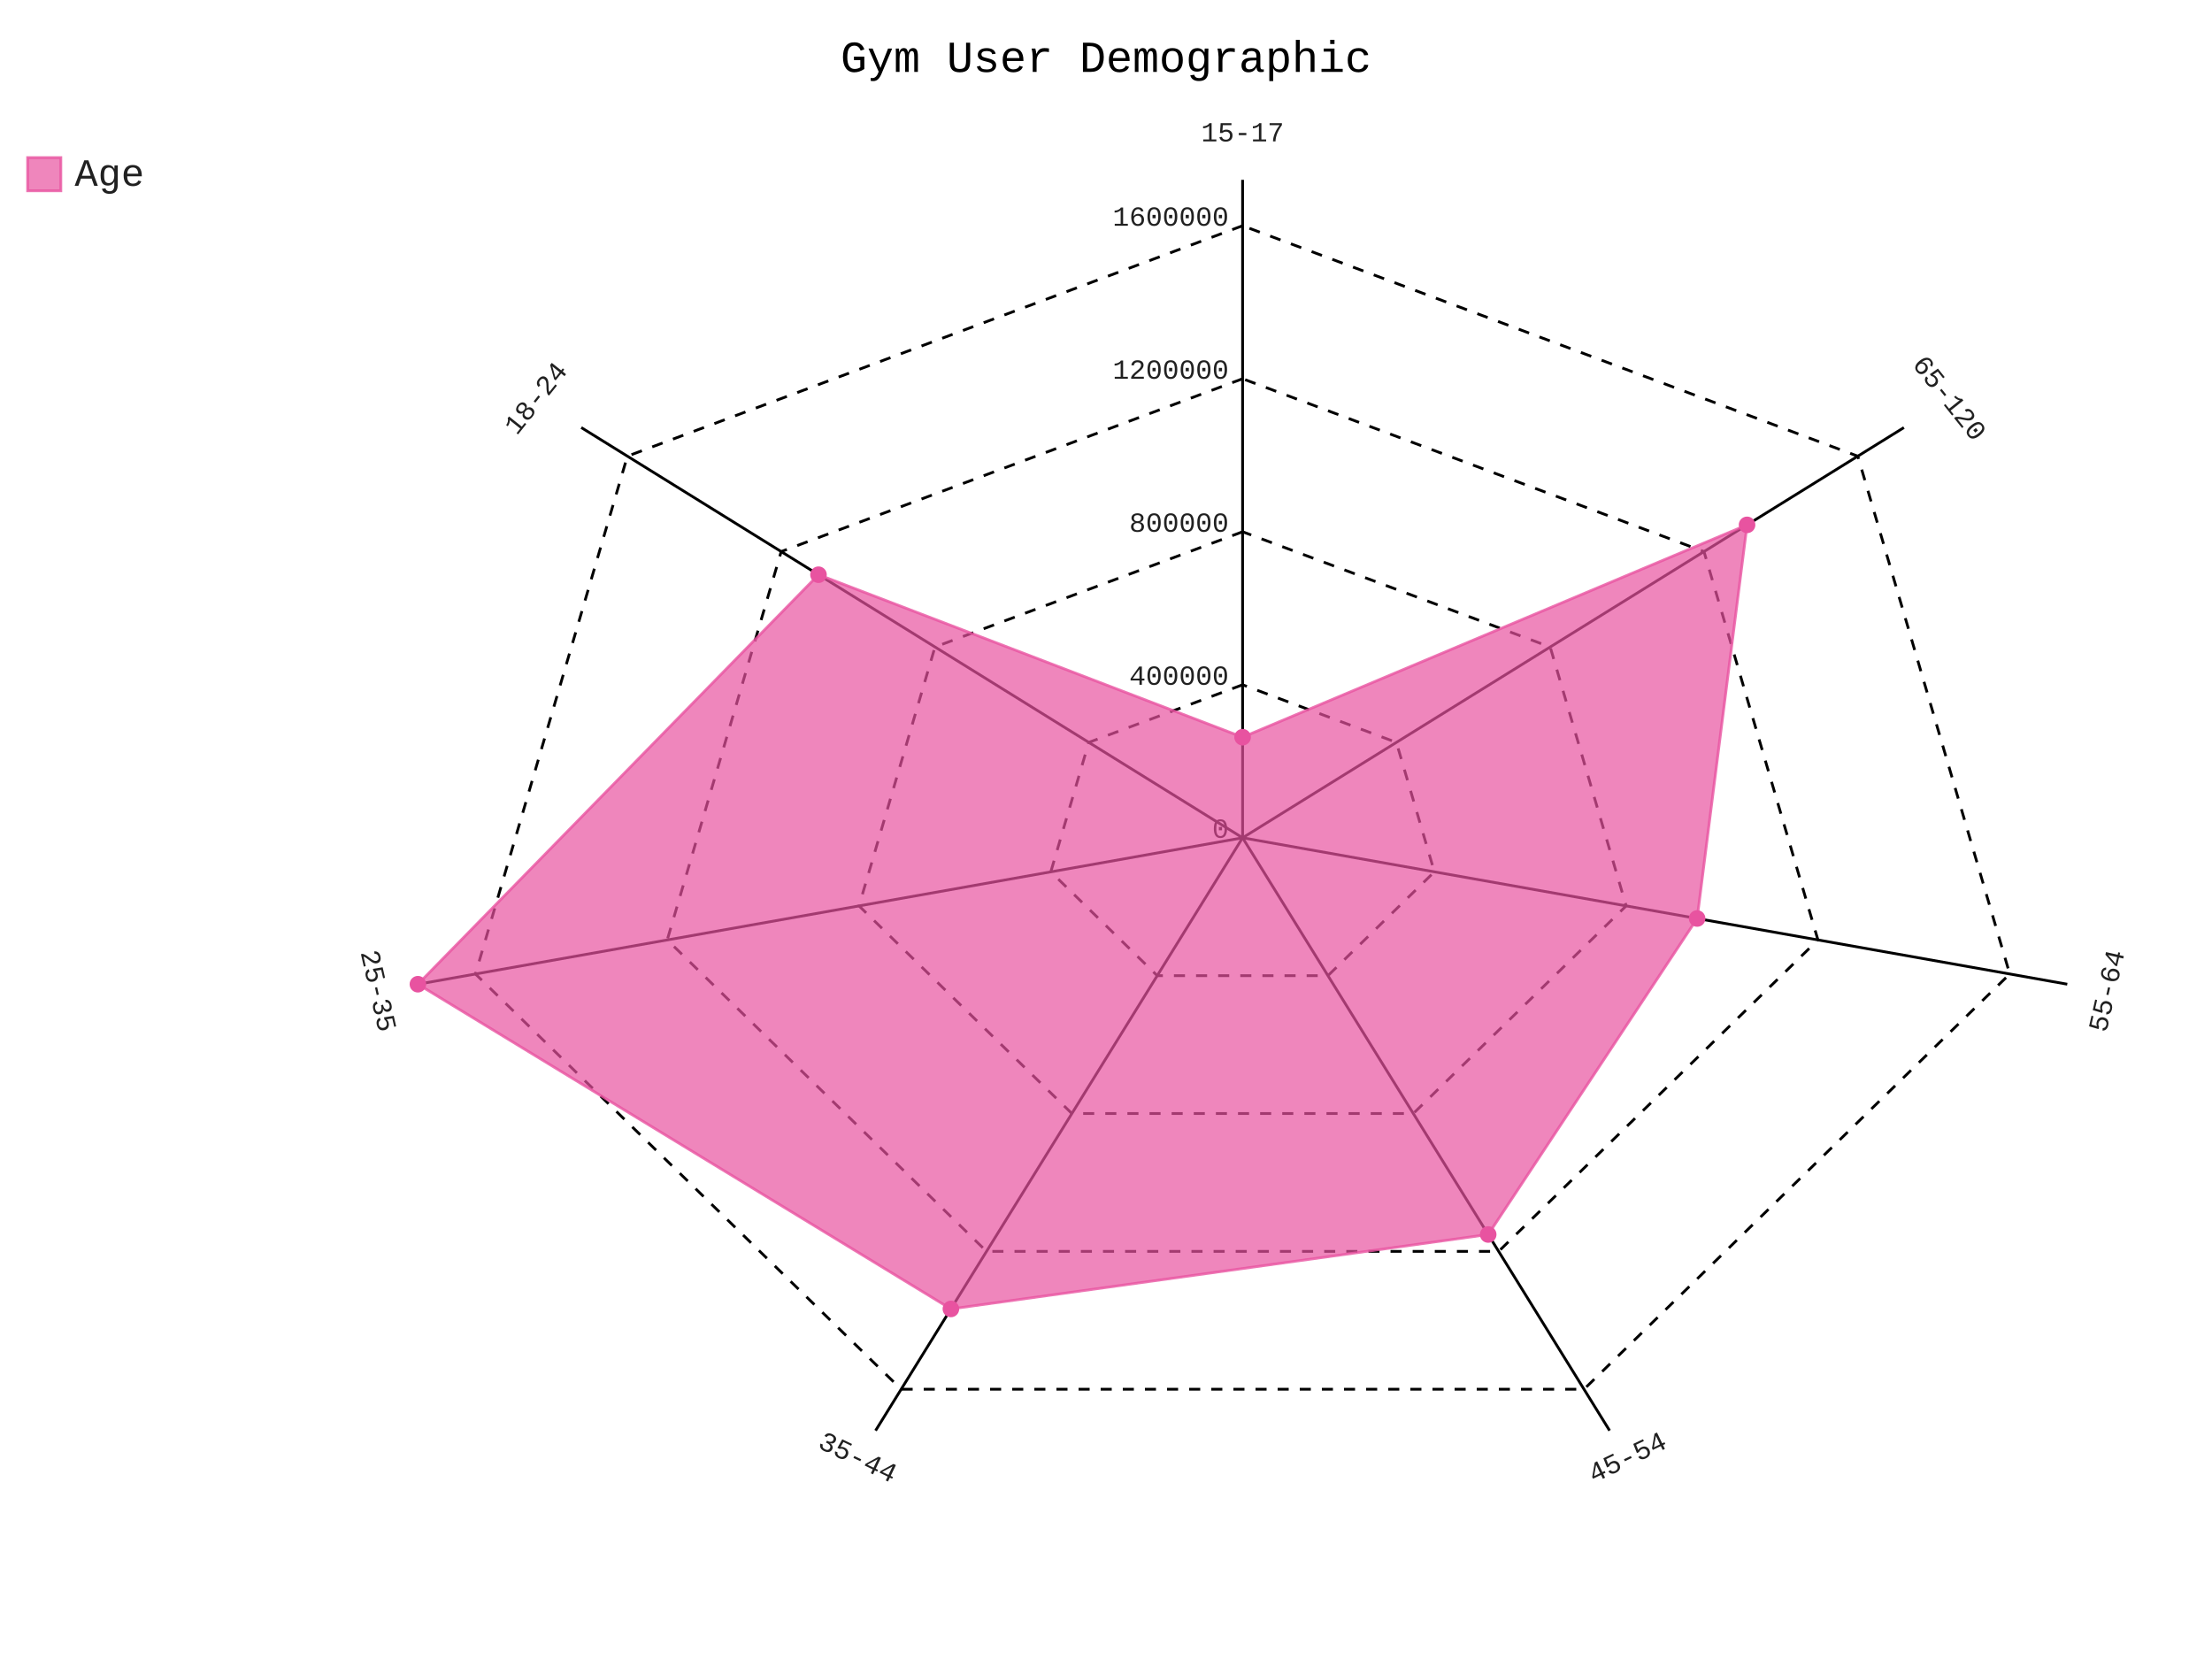
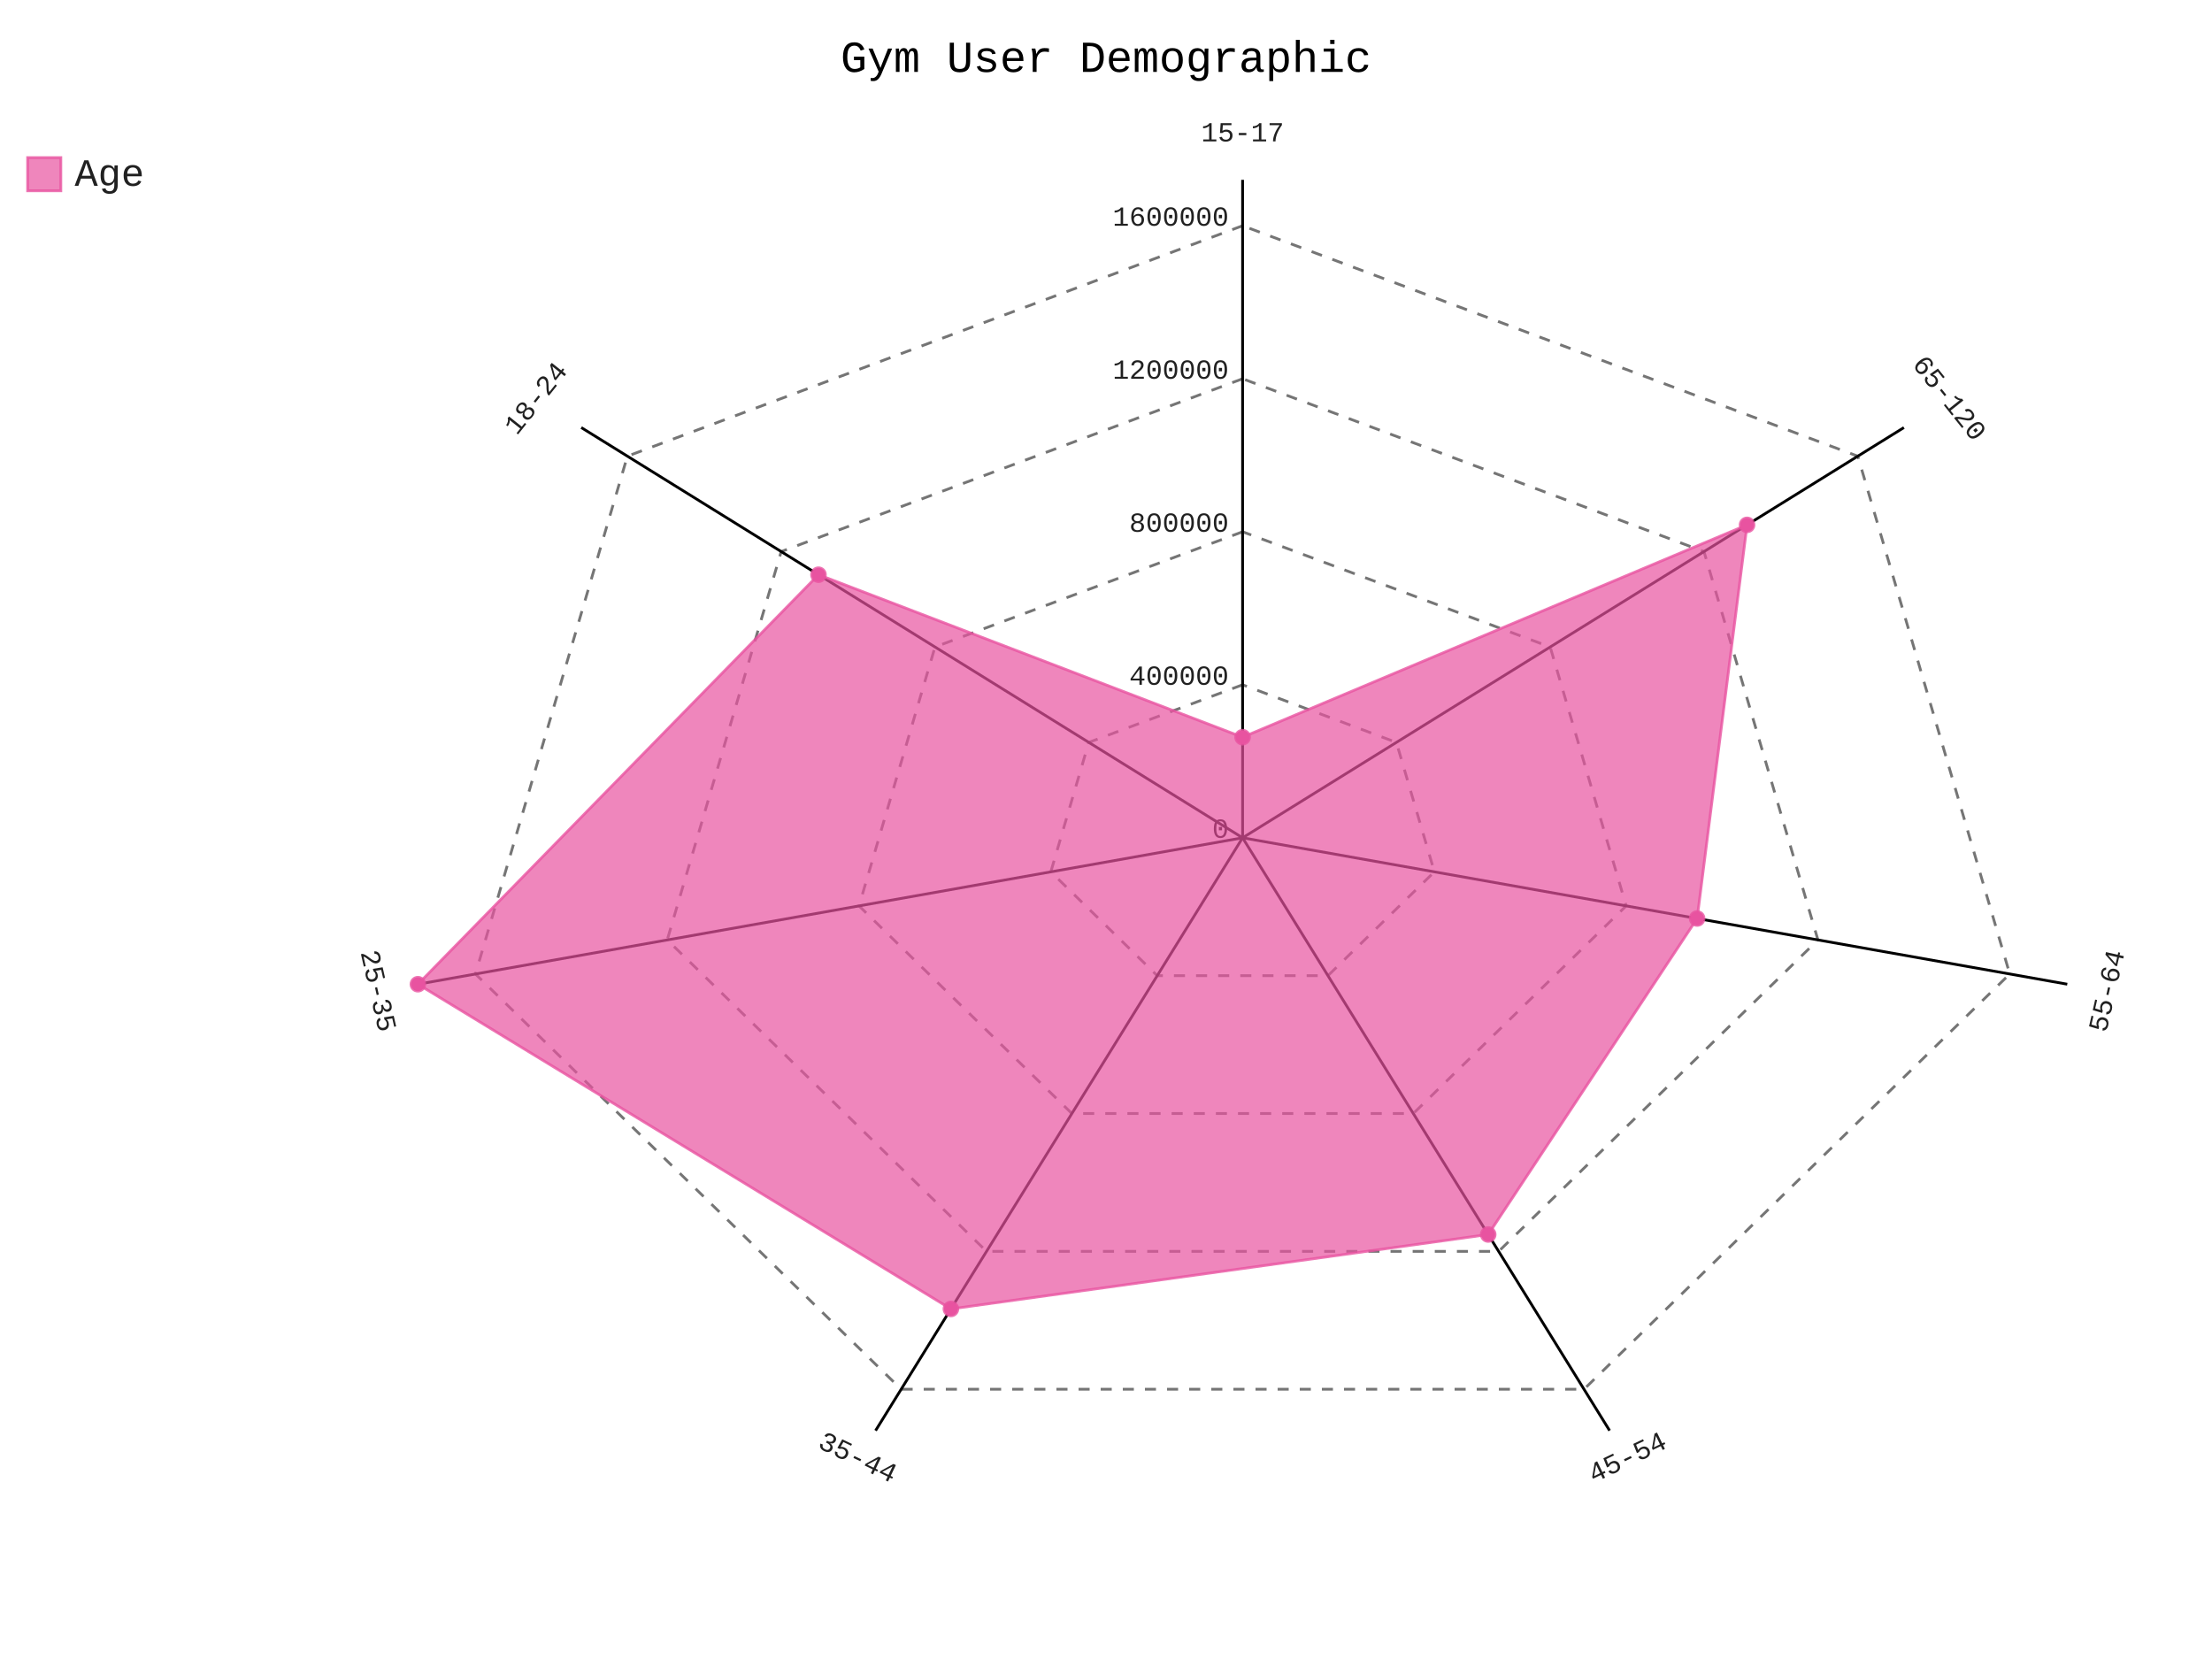
- <svg xmlns="http://www.w3.org/2000/svg" id="chart-ae7a9ced-fa67-4df3-89bf-94fbc7f79a2a" class="pygal-chart" viewBox="0 0 800 600">
+ <svg xmlns="http://www.w3.org/2000/svg" id="chart-f02252c4-5fef-450c-80b9-d054b3f58e10" class="pygal-chart" viewBox="0 0 800 600">
  <defs>
-     <style type="text/css">#chart-ae7a9ced-fa67-4df3-89bf-94fbc7f79a2a{-webkit-user-select:none;-webkit-font-smoothing:antialiased;font-family:Consolas,"Liberation Mono",Menlo,Courier,monospace}#chart-ae7a9ced-fa67-4df3-89bf-94fbc7f79a2a .title{font-family:Consolas,"Liberation Mono",Menlo,Courier,monospace;font-size:16px}#chart-ae7a9ced-fa67-4df3-89bf-94fbc7f79a2a .legends .legend text{font-family:Consolas,"Liberation Mono",Menlo,Courier,monospace;font-size:14px}#chart-ae7a9ced-fa67-4df3-89bf-94fbc7f79a2a .axis text{font-family:Consolas,"Liberation Mono",Menlo,Courier,monospace;font-size:10px}#chart-ae7a9ced-fa67-4df3-89bf-94fbc7f79a2a .axis text.major{font-family:Consolas,"Liberation Mono",Menlo,Courier,monospace;font-size:10px}#chart-ae7a9ced-fa67-4df3-89bf-94fbc7f79a2a .text-overlay text.value{font-family:Consolas,"Liberation Mono",Menlo,Courier,monospace;font-size:16px}#chart-ae7a9ced-fa67-4df3-89bf-94fbc7f79a2a .text-overlay text.label{font-family:Consolas,"Liberation Mono",Menlo,Courier,monospace;font-size:10px}#chart-ae7a9ced-fa67-4df3-89bf-94fbc7f79a2a .tooltip{font-family:Consolas,"Liberation Mono",Menlo,Courier,monospace;font-size:14px}#chart-ae7a9ced-fa67-4df3-89bf-94fbc7f79a2a text.no_data{font-family:Consolas,"Liberation Mono",Menlo,Courier,monospace;font-size:64px}
- #chart-ae7a9ced-fa67-4df3-89bf-94fbc7f79a2a{background-color:transparent}#chart-ae7a9ced-fa67-4df3-89bf-94fbc7f79a2a path,#chart-ae7a9ced-fa67-4df3-89bf-94fbc7f79a2a line,#chart-ae7a9ced-fa67-4df3-89bf-94fbc7f79a2a rect,#chart-ae7a9ced-fa67-4df3-89bf-94fbc7f79a2a circle{-webkit-transition:150ms;-moz-transition:150ms;transition:150ms}#chart-ae7a9ced-fa67-4df3-89bf-94fbc7f79a2a .graph &gt; .background{fill:transparent}#chart-ae7a9ced-fa67-4df3-89bf-94fbc7f79a2a .plot &gt; .background{fill:rgba(255,255,255,1)}#chart-ae7a9ced-fa67-4df3-89bf-94fbc7f79a2a .graph{fill:rgba(0,0,0,.87)}#chart-ae7a9ced-fa67-4df3-89bf-94fbc7f79a2a text.no_data{fill:rgba(0,0,0,1)}#chart-ae7a9ced-fa67-4df3-89bf-94fbc7f79a2a .title{fill:rgba(0,0,0,1)}#chart-ae7a9ced-fa67-4df3-89bf-94fbc7f79a2a .legends .legend text{fill:rgba(0,0,0,.87)}#chart-ae7a9ced-fa67-4df3-89bf-94fbc7f79a2a .legends .legend:hover text{fill:rgba(0,0,0,1)}#chart-ae7a9ced-fa67-4df3-89bf-94fbc7f79a2a .axis .line{stroke:rgba(0,0,0,1)}#chart-ae7a9ced-fa67-4df3-89bf-94fbc7f79a2a .axis .guide.line{stroke:rgba(0,0,0,.54)}#chart-ae7a9ced-fa67-4df3-89bf-94fbc7f79a2a .axis .major.line{stroke:rgba(0,0,0,.87)}#chart-ae7a9ced-fa67-4df3-89bf-94fbc7f79a2a .axis text.major{fill:rgba(0,0,0,1)}#chart-ae7a9ced-fa67-4df3-89bf-94fbc7f79a2a .axis.y .guides:hover .guide.line,#chart-ae7a9ced-fa67-4df3-89bf-94fbc7f79a2a .line-graph .axis.x .guides:hover .guide.line,#chart-ae7a9ced-fa67-4df3-89bf-94fbc7f79a2a .stackedline-graph .axis.x .guides:hover .guide.line,#chart-ae7a9ced-fa67-4df3-89bf-94fbc7f79a2a .xy-graph .axis.x .guides:hover .guide.line{stroke:rgba(0,0,0,1)}#chart-ae7a9ced-fa67-4df3-89bf-94fbc7f79a2a .axis .guides:hover text{fill:rgba(0,0,0,1)}#chart-ae7a9ced-fa67-4df3-89bf-94fbc7f79a2a .reactive{fill-opacity:.7;stroke-opacity:.8;stroke-width:1}#chart-ae7a9ced-fa67-4df3-89bf-94fbc7f79a2a .ci{stroke:rgba(0,0,0,.87)}#chart-ae7a9ced-fa67-4df3-89bf-94fbc7f79a2a .reactive.active,#chart-ae7a9ced-fa67-4df3-89bf-94fbc7f79a2a .active .reactive{fill-opacity:.8;stroke-opacity:.9;stroke-width:4}#chart-ae7a9ced-fa67-4df3-89bf-94fbc7f79a2a .ci .reactive.active{stroke-width:1.5}#chart-ae7a9ced-fa67-4df3-89bf-94fbc7f79a2a .series text{fill:rgba(0,0,0,1)}#chart-ae7a9ced-fa67-4df3-89bf-94fbc7f79a2a .tooltip rect{fill:rgba(255,255,255,1);stroke:rgba(0,0,0,1);-webkit-transition:opacity 150ms;-moz-transition:opacity 150ms;transition:opacity 150ms}#chart-ae7a9ced-fa67-4df3-89bf-94fbc7f79a2a .tooltip .label{fill:rgba(0,0,0,.87)}#chart-ae7a9ced-fa67-4df3-89bf-94fbc7f79a2a .tooltip .label{fill:rgba(0,0,0,.87)}#chart-ae7a9ced-fa67-4df3-89bf-94fbc7f79a2a .tooltip .legend{font-size:.8em;fill:rgba(0,0,0,.54)}#chart-ae7a9ced-fa67-4df3-89bf-94fbc7f79a2a .tooltip .x_label{font-size:.6em;fill:rgba(0,0,0,1)}#chart-ae7a9ced-fa67-4df3-89bf-94fbc7f79a2a .tooltip .xlink{font-size:.5em;text-decoration:underline}#chart-ae7a9ced-fa67-4df3-89bf-94fbc7f79a2a .tooltip .value{font-size:1.5em}#chart-ae7a9ced-fa67-4df3-89bf-94fbc7f79a2a .bound{font-size:.5em}#chart-ae7a9ced-fa67-4df3-89bf-94fbc7f79a2a .max-value{font-size:.75em;fill:rgba(0,0,0,.54)}#chart-ae7a9ced-fa67-4df3-89bf-94fbc7f79a2a .map-element{fill:rgba(255,255,255,1);stroke:rgba(0,0,0,.54) !important}#chart-ae7a9ced-fa67-4df3-89bf-94fbc7f79a2a .map-element .reactive{fill-opacity:inherit;stroke-opacity:inherit}#chart-ae7a9ced-fa67-4df3-89bf-94fbc7f79a2a .color-0,#chart-ae7a9ced-fa67-4df3-89bf-94fbc7f79a2a .color-0 a:visited{stroke:#E853A0;fill:#E853A0}#chart-ae7a9ced-fa67-4df3-89bf-94fbc7f79a2a .text-overlay .color-0 text{fill:black}
- #chart-ae7a9ced-fa67-4df3-89bf-94fbc7f79a2a text.no_data{text-anchor:middle}#chart-ae7a9ced-fa67-4df3-89bf-94fbc7f79a2a .guide.line{fill:none}#chart-ae7a9ced-fa67-4df3-89bf-94fbc7f79a2a .centered{text-anchor:middle}#chart-ae7a9ced-fa67-4df3-89bf-94fbc7f79a2a .title{text-anchor:middle}#chart-ae7a9ced-fa67-4df3-89bf-94fbc7f79a2a .legends .legend text{fill-opacity:1}#chart-ae7a9ced-fa67-4df3-89bf-94fbc7f79a2a .axis.x text{text-anchor:middle}#chart-ae7a9ced-fa67-4df3-89bf-94fbc7f79a2a .axis.x:not(.web) text[transform]{text-anchor:start}#chart-ae7a9ced-fa67-4df3-89bf-94fbc7f79a2a .axis.x:not(.web) text[transform].backwards{text-anchor:end}#chart-ae7a9ced-fa67-4df3-89bf-94fbc7f79a2a .axis.y text{text-anchor:end}#chart-ae7a9ced-fa67-4df3-89bf-94fbc7f79a2a .axis.y text[transform].backwards{text-anchor:start}#chart-ae7a9ced-fa67-4df3-89bf-94fbc7f79a2a .axis.y2 text{text-anchor:start}#chart-ae7a9ced-fa67-4df3-89bf-94fbc7f79a2a .axis.y2 text[transform].backwards{text-anchor:end}#chart-ae7a9ced-fa67-4df3-89bf-94fbc7f79a2a .axis .guide.line{stroke-dasharray:4,4;stroke:black}#chart-ae7a9ced-fa67-4df3-89bf-94fbc7f79a2a .axis .major.guide.line{stroke-dasharray:6,6;stroke:black}#chart-ae7a9ced-fa67-4df3-89bf-94fbc7f79a2a .horizontal .axis.y .guide.line,#chart-ae7a9ced-fa67-4df3-89bf-94fbc7f79a2a .horizontal .axis.y2 .guide.line,#chart-ae7a9ced-fa67-4df3-89bf-94fbc7f79a2a .vertical .axis.x .guide.line{opacity:0}#chart-ae7a9ced-fa67-4df3-89bf-94fbc7f79a2a .horizontal .axis.always_show .guide.line,#chart-ae7a9ced-fa67-4df3-89bf-94fbc7f79a2a .vertical .axis.always_show .guide.line{opacity:1 !important}#chart-ae7a9ced-fa67-4df3-89bf-94fbc7f79a2a .axis.y .guides:hover .guide.line,#chart-ae7a9ced-fa67-4df3-89bf-94fbc7f79a2a .axis.y2 .guides:hover .guide.line,#chart-ae7a9ced-fa67-4df3-89bf-94fbc7f79a2a .axis.x .guides:hover .guide.line{opacity:1}#chart-ae7a9ced-fa67-4df3-89bf-94fbc7f79a2a .axis .guides:hover text{opacity:1}#chart-ae7a9ced-fa67-4df3-89bf-94fbc7f79a2a .nofill{fill:none}#chart-ae7a9ced-fa67-4df3-89bf-94fbc7f79a2a .subtle-fill{fill-opacity:.2}#chart-ae7a9ced-fa67-4df3-89bf-94fbc7f79a2a .dot{stroke-width:1px;fill-opacity:1;stroke-opacity:1}#chart-ae7a9ced-fa67-4df3-89bf-94fbc7f79a2a .dot.active{stroke-width:5px}#chart-ae7a9ced-fa67-4df3-89bf-94fbc7f79a2a .dot.negative{fill:transparent}#chart-ae7a9ced-fa67-4df3-89bf-94fbc7f79a2a text,#chart-ae7a9ced-fa67-4df3-89bf-94fbc7f79a2a tspan{stroke:none !important}#chart-ae7a9ced-fa67-4df3-89bf-94fbc7f79a2a .series text.active{opacity:1}#chart-ae7a9ced-fa67-4df3-89bf-94fbc7f79a2a .tooltip rect{fill-opacity:.95;stroke-width:.5}#chart-ae7a9ced-fa67-4df3-89bf-94fbc7f79a2a .tooltip text{fill-opacity:1}#chart-ae7a9ced-fa67-4df3-89bf-94fbc7f79a2a .showable{visibility:hidden}#chart-ae7a9ced-fa67-4df3-89bf-94fbc7f79a2a .showable.shown{visibility:visible}#chart-ae7a9ced-fa67-4df3-89bf-94fbc7f79a2a .gauge-background{fill:rgba(229,229,229,1);stroke:none}#chart-ae7a9ced-fa67-4df3-89bf-94fbc7f79a2a .bg-lines{stroke:transparent;stroke-width:2px}</style>
+     <style type="text/css">#chart-f02252c4-5fef-450c-80b9-d054b3f58e10{-webkit-user-select:none;-webkit-font-smoothing:antialiased;font-family:Consolas,"Liberation Mono",Menlo,Courier,monospace}#chart-f02252c4-5fef-450c-80b9-d054b3f58e10 .title{font-family:Consolas,"Liberation Mono",Menlo,Courier,monospace;font-size:16px}#chart-f02252c4-5fef-450c-80b9-d054b3f58e10 .legends .legend text{font-family:Consolas,"Liberation Mono",Menlo,Courier,monospace;font-size:14px}#chart-f02252c4-5fef-450c-80b9-d054b3f58e10 .axis text{font-family:Consolas,"Liberation Mono",Menlo,Courier,monospace;font-size:10px}#chart-f02252c4-5fef-450c-80b9-d054b3f58e10 .axis text.major{font-family:Consolas,"Liberation Mono",Menlo,Courier,monospace;font-size:10px}#chart-f02252c4-5fef-450c-80b9-d054b3f58e10 .text-overlay text.value{font-family:Consolas,"Liberation Mono",Menlo,Courier,monospace;font-size:16px}#chart-f02252c4-5fef-450c-80b9-d054b3f58e10 .text-overlay text.label{font-family:Consolas,"Liberation Mono",Menlo,Courier,monospace;font-size:10px}#chart-f02252c4-5fef-450c-80b9-d054b3f58e10 .tooltip{font-family:Consolas,"Liberation Mono",Menlo,Courier,monospace;font-size:14px}#chart-f02252c4-5fef-450c-80b9-d054b3f58e10 text.no_data{font-family:Consolas,"Liberation Mono",Menlo,Courier,monospace;font-size:64px}
+ #chart-f02252c4-5fef-450c-80b9-d054b3f58e10{background-color:transparent}#chart-f02252c4-5fef-450c-80b9-d054b3f58e10 path,#chart-f02252c4-5fef-450c-80b9-d054b3f58e10 line,#chart-f02252c4-5fef-450c-80b9-d054b3f58e10 rect,#chart-f02252c4-5fef-450c-80b9-d054b3f58e10 circle{-webkit-transition:150ms;-moz-transition:150ms;transition:150ms}#chart-f02252c4-5fef-450c-80b9-d054b3f58e10 .graph &gt; .background{fill:transparent}#chart-f02252c4-5fef-450c-80b9-d054b3f58e10 .plot &gt; .background{fill:rgba(255,255,255,1)}#chart-f02252c4-5fef-450c-80b9-d054b3f58e10 .graph{fill:rgba(0,0,0,.87)}#chart-f02252c4-5fef-450c-80b9-d054b3f58e10 text.no_data{fill:rgba(0,0,0,1)}#chart-f02252c4-5fef-450c-80b9-d054b3f58e10 .title{fill:rgba(0,0,0,1)}#chart-f02252c4-5fef-450c-80b9-d054b3f58e10 .legends .legend text{fill:rgba(0,0,0,.87)}#chart-f02252c4-5fef-450c-80b9-d054b3f58e10 .legends .legend:hover text{fill:rgba(0,0,0,1)}#chart-f02252c4-5fef-450c-80b9-d054b3f58e10 .axis .line{stroke:rgba(0,0,0,1)}#chart-f02252c4-5fef-450c-80b9-d054b3f58e10 .axis .guide.line{stroke:rgba(0,0,0,.54)}#chart-f02252c4-5fef-450c-80b9-d054b3f58e10 .axis .major.line{stroke:rgba(0,0,0,.87)}#chart-f02252c4-5fef-450c-80b9-d054b3f58e10 .axis text.major{fill:rgba(0,0,0,1)}#chart-f02252c4-5fef-450c-80b9-d054b3f58e10 .axis.y .guides:hover .guide.line,#chart-f02252c4-5fef-450c-80b9-d054b3f58e10 .line-graph .axis.x .guides:hover .guide.line,#chart-f02252c4-5fef-450c-80b9-d054b3f58e10 .stackedline-graph .axis.x .guides:hover .guide.line,#chart-f02252c4-5fef-450c-80b9-d054b3f58e10 .xy-graph .axis.x .guides:hover .guide.line{stroke:rgba(0,0,0,1)}#chart-f02252c4-5fef-450c-80b9-d054b3f58e10 .axis .guides:hover text{fill:rgba(0,0,0,1)}#chart-f02252c4-5fef-450c-80b9-d054b3f58e10 .reactive{fill-opacity:.7;stroke-opacity:.8}#chart-f02252c4-5fef-450c-80b9-d054b3f58e10 .ci{stroke:rgba(0,0,0,.87)}#chart-f02252c4-5fef-450c-80b9-d054b3f58e10 .reactive.active,#chart-f02252c4-5fef-450c-80b9-d054b3f58e10 .active .reactive{fill-opacity:.8;stroke-opacity:.9;stroke-width:4}#chart-f02252c4-5fef-450c-80b9-d054b3f58e10 .ci .reactive.active{stroke-width:1.5}#chart-f02252c4-5fef-450c-80b9-d054b3f58e10 .series text{fill:rgba(0,0,0,1)}#chart-f02252c4-5fef-450c-80b9-d054b3f58e10 .tooltip rect{fill:rgba(255,255,255,1);stroke:rgba(0,0,0,1);-webkit-transition:opacity 150ms;-moz-transition:opacity 150ms;transition:opacity 150ms}#chart-f02252c4-5fef-450c-80b9-d054b3f58e10 .tooltip .label{fill:rgba(0,0,0,.87)}#chart-f02252c4-5fef-450c-80b9-d054b3f58e10 .tooltip .label{fill:rgba(0,0,0,.87)}#chart-f02252c4-5fef-450c-80b9-d054b3f58e10 .tooltip .legend{font-size:.8em;fill:rgba(0,0,0,.54)}#chart-f02252c4-5fef-450c-80b9-d054b3f58e10 .tooltip .x_label{font-size:.6em;fill:rgba(0,0,0,1)}#chart-f02252c4-5fef-450c-80b9-d054b3f58e10 .tooltip .xlink{font-size:.5em;text-decoration:underline}#chart-f02252c4-5fef-450c-80b9-d054b3f58e10 .tooltip .value{font-size:1.5em}#chart-f02252c4-5fef-450c-80b9-d054b3f58e10 .bound{font-size:.5em}#chart-f02252c4-5fef-450c-80b9-d054b3f58e10 .max-value{font-size:.75em;fill:rgba(0,0,0,.54)}#chart-f02252c4-5fef-450c-80b9-d054b3f58e10 .map-element{fill:rgba(255,255,255,1);stroke:rgba(0,0,0,.54) !important}#chart-f02252c4-5fef-450c-80b9-d054b3f58e10 .map-element .reactive{fill-opacity:inherit;stroke-opacity:inherit}#chart-f02252c4-5fef-450c-80b9-d054b3f58e10 .color-0,#chart-f02252c4-5fef-450c-80b9-d054b3f58e10 .color-0 a:visited{stroke:#E853A0;fill:#E853A0}#chart-f02252c4-5fef-450c-80b9-d054b3f58e10 .text-overlay .color-0 text{fill:black}
+ #chart-f02252c4-5fef-450c-80b9-d054b3f58e10 text.no_data{text-anchor:middle}#chart-f02252c4-5fef-450c-80b9-d054b3f58e10 .guide.line{fill:none}#chart-f02252c4-5fef-450c-80b9-d054b3f58e10 .centered{text-anchor:middle}#chart-f02252c4-5fef-450c-80b9-d054b3f58e10 .title{text-anchor:middle}#chart-f02252c4-5fef-450c-80b9-d054b3f58e10 .legends .legend text{fill-opacity:1}#chart-f02252c4-5fef-450c-80b9-d054b3f58e10 .axis.x text{text-anchor:middle}#chart-f02252c4-5fef-450c-80b9-d054b3f58e10 .axis.x:not(.web) text[transform]{text-anchor:start}#chart-f02252c4-5fef-450c-80b9-d054b3f58e10 .axis.x:not(.web) text[transform].backwards{text-anchor:end}#chart-f02252c4-5fef-450c-80b9-d054b3f58e10 .axis.y text{text-anchor:end}#chart-f02252c4-5fef-450c-80b9-d054b3f58e10 .axis.y text[transform].backwards{text-anchor:start}#chart-f02252c4-5fef-450c-80b9-d054b3f58e10 .axis.y2 text{text-anchor:start}#chart-f02252c4-5fef-450c-80b9-d054b3f58e10 .axis.y2 text[transform].backwards{text-anchor:end}#chart-f02252c4-5fef-450c-80b9-d054b3f58e10 .axis .guide.line{stroke-dasharray:4,4}#chart-f02252c4-5fef-450c-80b9-d054b3f58e10 .axis .major.guide.line{stroke-dasharray:6,6}#chart-f02252c4-5fef-450c-80b9-d054b3f58e10 .horizontal .axis.y .guide.line,#chart-f02252c4-5fef-450c-80b9-d054b3f58e10 .horizontal .axis.y2 .guide.line,#chart-f02252c4-5fef-450c-80b9-d054b3f58e10 .vertical .axis.x .guide.line{opacity:0}#chart-f02252c4-5fef-450c-80b9-d054b3f58e10 .horizontal .axis.always_show .guide.line,#chart-f02252c4-5fef-450c-80b9-d054b3f58e10 .vertical .axis.always_show .guide.line{opacity:1 !important}#chart-f02252c4-5fef-450c-80b9-d054b3f58e10 .axis.y .guides:hover .guide.line,#chart-f02252c4-5fef-450c-80b9-d054b3f58e10 .axis.y2 .guides:hover .guide.line,#chart-f02252c4-5fef-450c-80b9-d054b3f58e10 .axis.x .guides:hover .guide.line{opacity:1}#chart-f02252c4-5fef-450c-80b9-d054b3f58e10 .axis .guides:hover text{opacity:1}#chart-f02252c4-5fef-450c-80b9-d054b3f58e10 .nofill{fill:none}#chart-f02252c4-5fef-450c-80b9-d054b3f58e10 .subtle-fill{fill-opacity:.2}#chart-f02252c4-5fef-450c-80b9-d054b3f58e10 .dot{stroke-width:1px;fill-opacity:1}#chart-f02252c4-5fef-450c-80b9-d054b3f58e10 .dot.active{stroke-width:5px}#chart-f02252c4-5fef-450c-80b9-d054b3f58e10 .dot.negative{fill:transparent}#chart-f02252c4-5fef-450c-80b9-d054b3f58e10 text,#chart-f02252c4-5fef-450c-80b9-d054b3f58e10 tspan{stroke:none !important}#chart-f02252c4-5fef-450c-80b9-d054b3f58e10 .series text.active{opacity:1}#chart-f02252c4-5fef-450c-80b9-d054b3f58e10 .tooltip rect{fill-opacity:.95;stroke-width:.5}#chart-f02252c4-5fef-450c-80b9-d054b3f58e10 .tooltip text{fill-opacity:1}#chart-f02252c4-5fef-450c-80b9-d054b3f58e10 .showable{visibility:hidden}#chart-f02252c4-5fef-450c-80b9-d054b3f58e10 .showable.shown{visibility:visible}#chart-f02252c4-5fef-450c-80b9-d054b3f58e10 .gauge-background{fill:rgba(229,229,229,1);stroke:none}#chart-f02252c4-5fef-450c-80b9-d054b3f58e10 .bg-lines{stroke:transparent;stroke-width:2px}</style>
  </defs>
  <g class="graph radar-graph vertical">
    <rect x="0" y="0" width="800" height="600" class="background" />
    <g transform="translate(119, 46)" class="plot">
      <rect x="0" y="0" width="660.8" height="514" class="background" />
      <g class="axis y web">
        <g class="guides">
          <path d="M330.4 35.639 L107.905 118.984 52.953 306.257 206.924 456.439 453.876 456.439 607.847 306.257 552.895 118.984 330.4 35.639 Z" class="guide line" />
          <text x="325.4" y="35.639" class="">1600000</text>
        </g>
        <g class="guides">
          <path d="M330.4 90.979 L163.528 153.488 122.315 293.943 237.793 406.579 423.007 406.579 538.485 293.943 497.272 153.488 330.4 90.979 Z" class="guide line" />
          <text x="325.4" y="90.979" class="">1200000</text>
        </g>
        <g class="guides">
          <path d="M330.4 146.32 L219.152 187.992 191.676 281.629 268.662 356.72 392.138 356.72 469.124 281.629 441.648 187.992 330.4 146.32 Z" class="guide line" />
          <text x="325.4" y="146.32" class="">800000</text>
        </g>
        <g class="guides">
          <path d="M330.4 201.66 L274.776 222.496 261.038 269.314 299.531 306.86 361.269 306.86 399.762 269.314 386.024 222.496 330.4 201.66 Z" class="guide line" />
          <text x="325.4" y="201.66" class="">400000</text>
        </g>
        <g class="guides">
          <path d="M330.4 257 L330.4 257 330.4 257 330.4 257 330.4 257 330.4 257 330.4 257 330.4 257 Z" class="major guide line" />
          <text x="325.4" y="257.0" class="major">0</text>
        </g>
      </g>
      <g class="axis x web">
        <g class="guides">
          <path d="M330.4 257 L330.4 19.037" class="line" />
          <text x="330.4" y="5.14" class="" transform="rotate(0 330.4 5.14)">15-17</text>
        </g>
        <g class="guides">
          <path d="M330.4 257 L91.217 108.633" class="line" />
          <text x="77.249" y="99.968" class="" transform="rotate(-51.42857 77.24922 99.96786)">18-24</text>
        </g>
        <g class="guides">
          <path d="M330.4 257 L32.144 309.952" class="line" />
          <text x="14.726" y="313.044" class="" transform="rotate(-282.8571 14.72614 313.0441)">25-35</text>
        </g>
        <g class="guides">
          <path d="M330.4 257 L197.664 471.397" class="line" />
          <text x="189.912" y="483.918" class="" transform="rotate(-334.2857 189.9119 483.918)">35-44</text>
        </g>
        <g class="guides">
          <path d="M330.4 257 L463.136 471.397" class="line" />
          <text x="470.888" y="483.918" class="" transform="rotate(-385.7143 470.8881 483.918)">45-54</text>
        </g>
        <g class="guides">
          <path d="M330.4 257 L628.656 309.952" class="line" />
          <text x="646.074" y="313.044" class="" transform="rotate(-437.1429 646.0739 313.0441)">55-64</text>
        </g>
        <g class="guides">
          <path d="M330.4 257 L569.583 108.633" class="line" />
          <text x="583.551" y="99.968" class="" transform="rotate(-308.5714 583.5508 99.96786)">65-120</text>
        </g>
      </g>
      <g class="series serie-0 color-0">
        <path d="M330.4 220.614 L177.017 161.855 32.144 309.952 224.906 427.396 419.225 400.472 494.787 286.185 512.846 143.827 Z" class="line reactive" />
      </g>
    </g>
    <g class="titles">
      <text x="400.0" y="26" class="title plot_title">Gym User Demographic</text>
    </g>
    <g transform="translate(119, 46)" class="plot overlay">
      <g class="series serie-0 color-0">
        <g class="dots">
          <circle cx="330.4" cy="220.614" r="2.5" class="dot reactive tooltip-trigger" />
        </g>
        <g class="dots">
          <circle cx="177.017" cy="161.855" r="2.5" class="dot reactive tooltip-trigger" />
        </g>
        <g class="dots">
          <circle cx="32.144" cy="309.952" r="2.5" class="dot reactive tooltip-trigger" />
        </g>
        <g class="dots">
          <circle cx="224.906" cy="427.396" r="2.5" class="dot reactive tooltip-trigger" />
        </g>
        <g class="dots">
          <circle cx="419.225" cy="400.472" r="2.5" class="dot reactive tooltip-trigger" />
        </g>
        <g class="dots">
          <circle cx="494.787" cy="286.185" r="2.5" class="dot reactive tooltip-trigger" />
        </g>
        <g class="dots">
          <circle cx="512.846" cy="143.827" r="2.5" class="dot reactive tooltip-trigger" />
        </g>
      </g>
    </g>
    <g transform="translate(119, 46)" class="plot text-overlay">
      <g class="series serie-0 color-0" />
    </g>
    <g transform="translate(119, 46)" class="plot tooltip-overlay">
      <g transform="translate(0 0)" style="opacity: 0" class="tooltip">
        <rect rx="0" ry="0" width="0" height="0" class="tooltip-box" />
        <g class="text" />
      </g>
    </g>
    <g transform="translate(10, 56)" class="legends">
      <g id="activate-serie-0" class="legend reactive activate-serie">
        <rect x="0.0" y="1.0" width="12" height="12" class="color-0 reactive" />
        <text x="17.0" y="11.2">Age</text>
      </g>
    </g>
    <g transform="translate(790, 56)" class="legends" />
  </g>
</svg>
